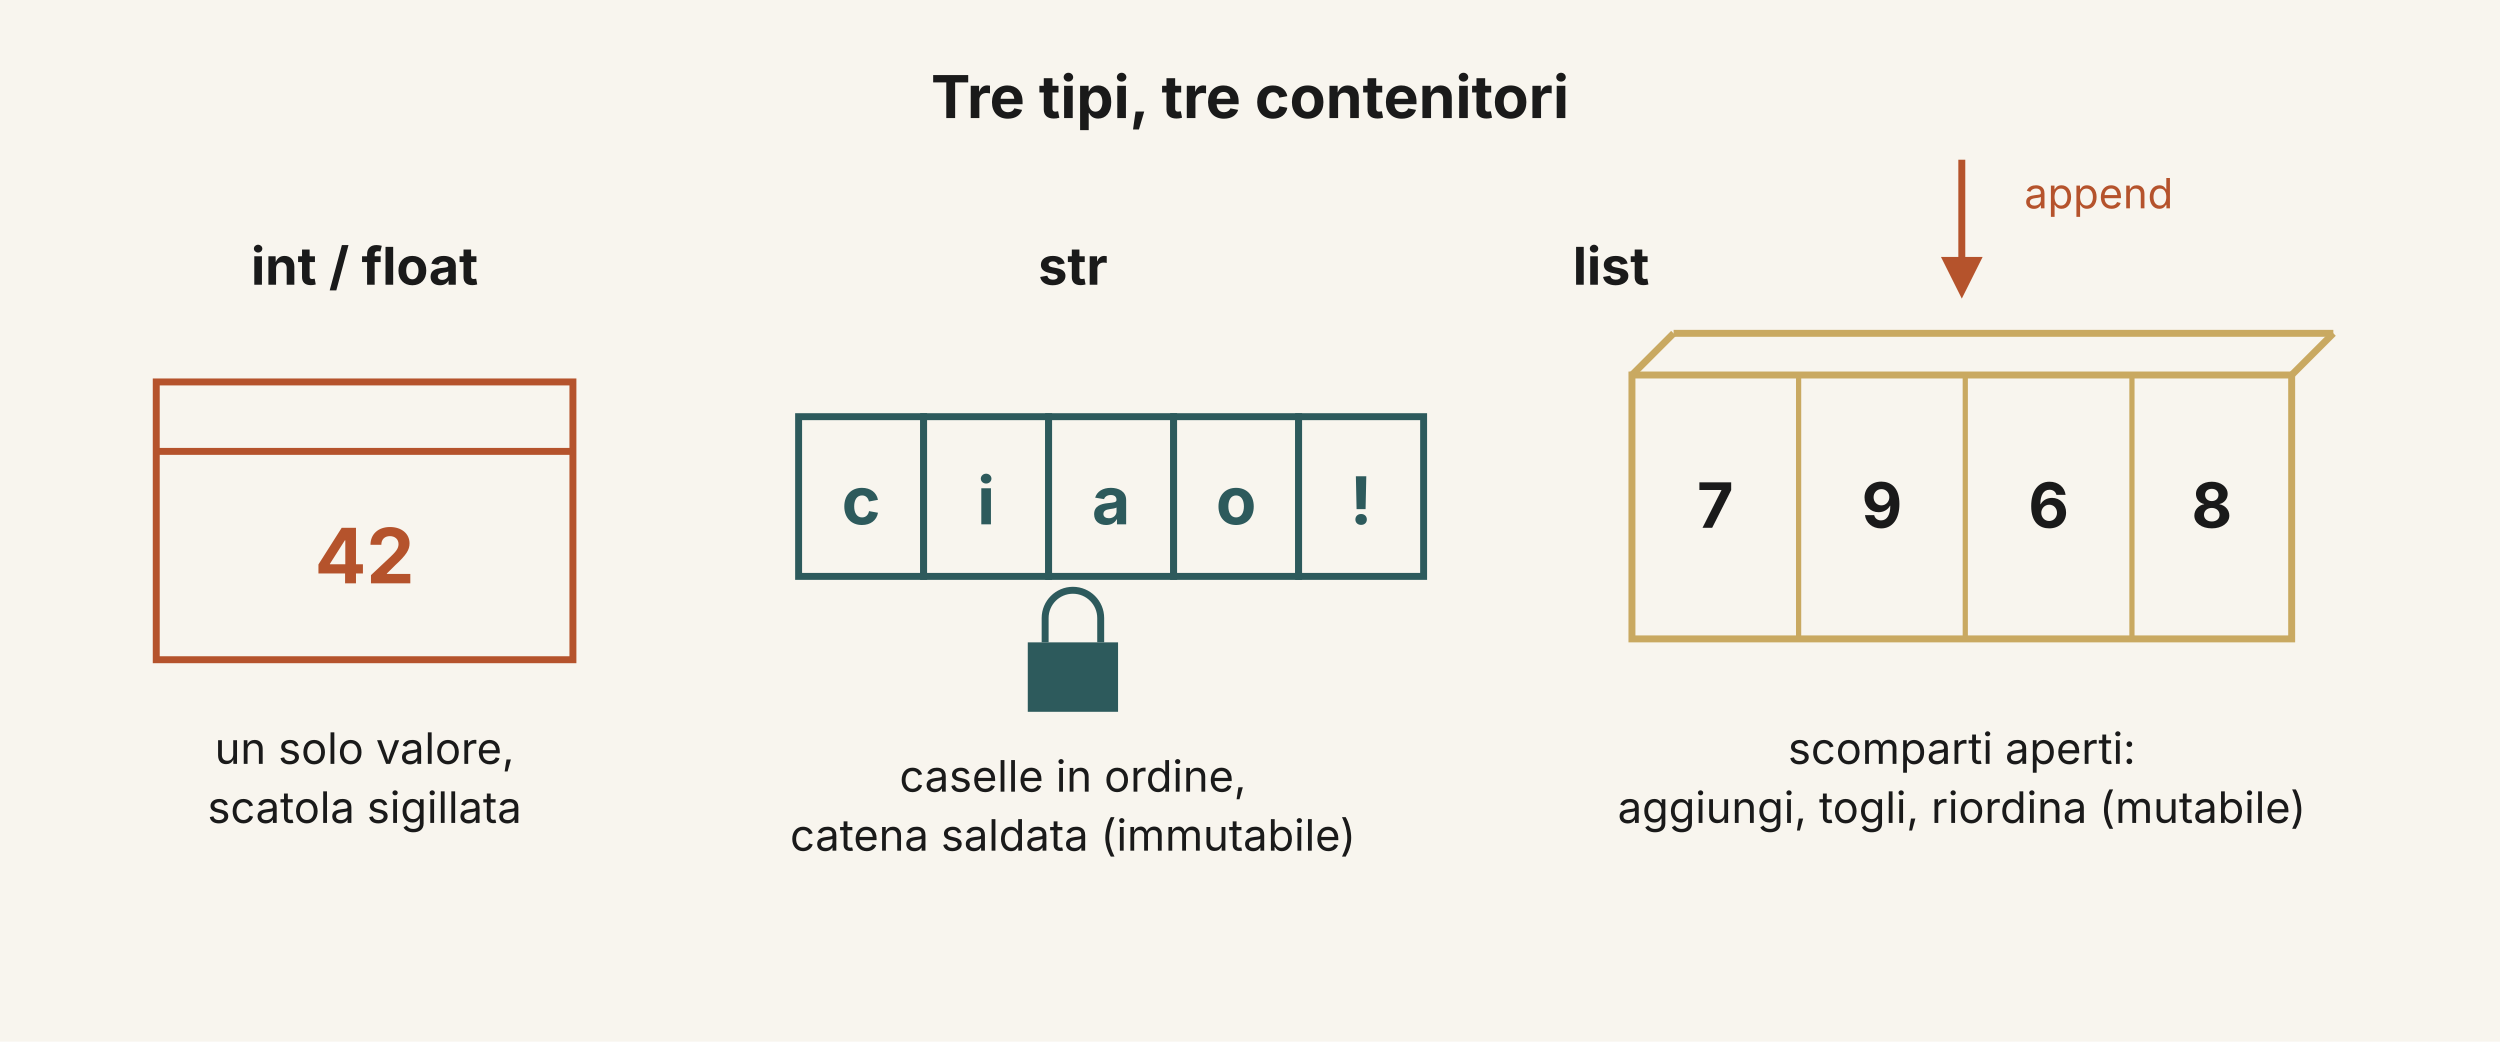
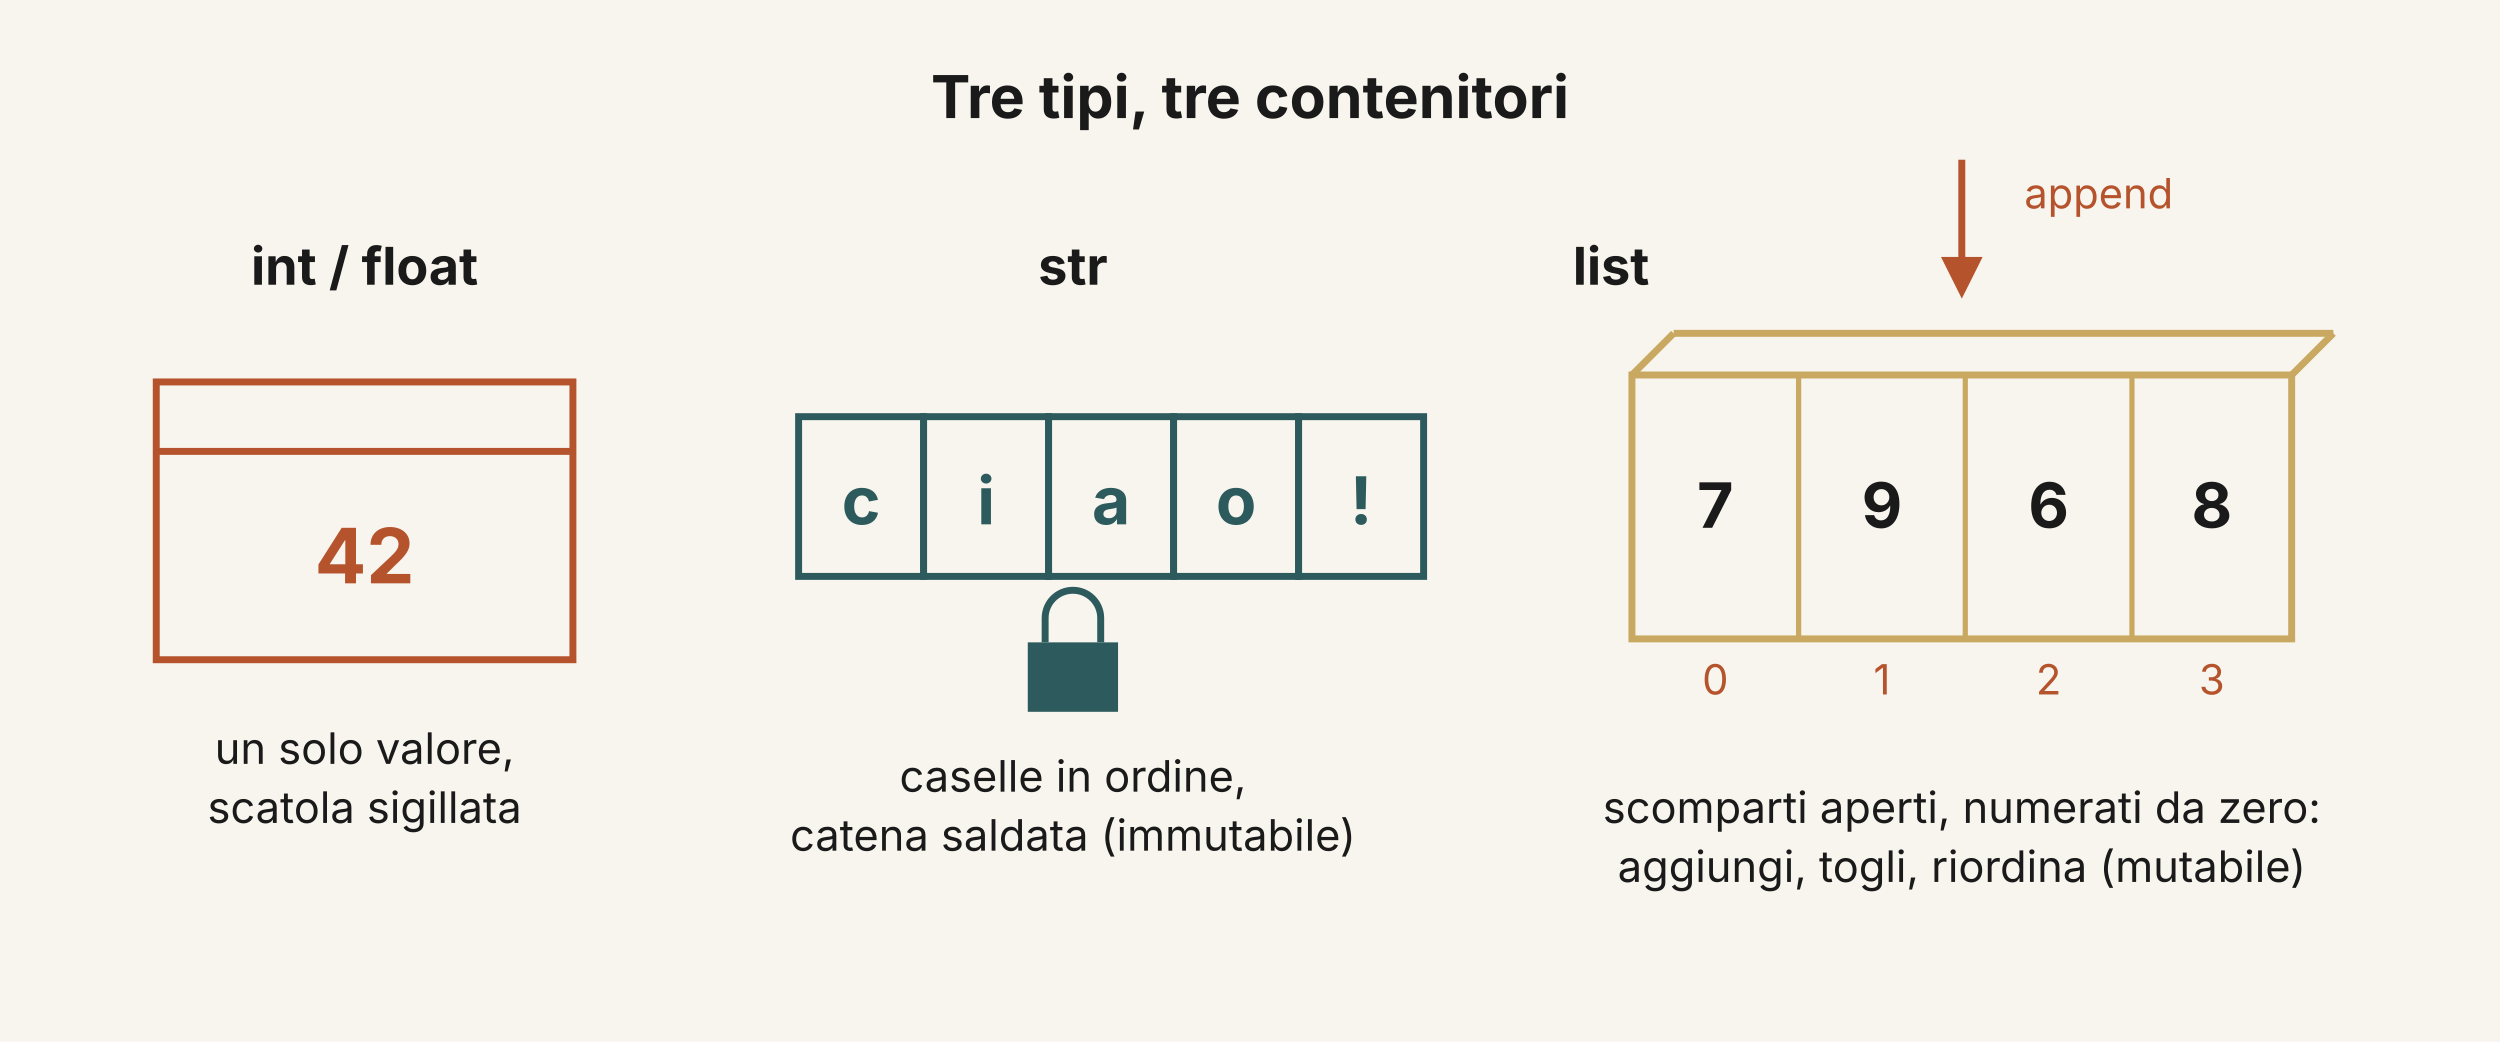
- <svg xmlns="http://www.w3.org/2000/svg" viewBox="0 0 720 300" width="100%" role="img" aria-label="Tre contenitori: il numero come scatolina sigillata con un solo valore, la stringa come catena di caselle saldate con lucchetto, la lista come cassetta aperta con scomparti e frecce di ingresso e uscita">
+ <svg xmlns="http://www.w3.org/2000/svg" viewBox="0 0 720 300" width="100%" role="img" aria-label="Tre contenitori: il numero come scatolina sigillata con un solo valore, la stringa come catena di caselle saldate con lucchetto, la lista come cassetta aperta con scomparti numerati a partire da zero e freccia di append">
  <rect x="0" y="0" width="720" height="300" fill="#F8F5EE" />
  <text x="360" y="34" text-anchor="middle" font-family="Inter, system-ui, sans-serif" font-size="17" font-weight="bold" fill="#1A1A1A">Tre tipi, tre contenitori</text>
  <rect x="45" y="110" width="120" height="80" fill="#F8F5EE" stroke="#B5532C" stroke-width="2" />
  <line x1="45" y1="130" x2="165" y2="130" stroke="#B5532C" stroke-width="2" />
  <text x="105" y="168" text-anchor="middle" font-family="Inter, system-ui, sans-serif" font-size="22" fill="#B5532C" font-weight="bold">42</text>
  <text x="105" y="82" text-anchor="middle" font-family="Inter, system-ui, sans-serif" font-size="15" font-weight="bold" fill="#1A1A1A">int / float</text>
  <text x="105" y="220" text-anchor="middle" font-family="Inter, system-ui, sans-serif" font-size="12.5" fill="#1A1A1A">un solo valore,</text>
  <text x="105" y="237" text-anchor="middle" font-family="Inter, system-ui, sans-serif" font-size="12.5" fill="#1A1A1A">scatola sigillata</text>
  <g stroke="#2D5A5C" stroke-width="2" fill="#F8F5EE">
    <rect x="230" y="120" width="36" height="46" />
    <rect x="266" y="120" width="36" height="46" />
    <rect x="302" y="120" width="36" height="46" />
    <rect x="338" y="120" width="36" height="46" />
    <rect x="374" y="120" width="36" height="46" />
  </g>
  <g font-family="Inter, system-ui, sans-serif" font-size="19" fill="#2D5A5C" font-weight="bold" text-anchor="middle">
    <text x="248" y="151">c</text>
    <text x="284" y="151">i</text>
    <text x="320" y="151">a</text>
    <text x="356" y="151">o</text>
    <text x="392" y="151">!</text>
  </g>
  <rect x="296" y="185" width="26" height="20" fill="#2D5A5C" />
  <path d="M301 185 v-7 a8 8 0 0 1 16 0 v7" fill="none" stroke="#2D5A5C" stroke-width="2" />
  <text x="309" y="82" text-anchor="middle" font-family="Inter, system-ui, sans-serif" font-size="15" font-weight="bold" fill="#1A1A1A">str</text>
  <text x="309" y="228" text-anchor="middle" font-family="Inter, system-ui, sans-serif" font-size="12.5" fill="#1A1A1A">caselle in ordine,</text>
  <text x="309" y="245" text-anchor="middle" font-family="Inter, system-ui, sans-serif" font-size="12.5" fill="#1A1A1A">catena saldata (immutabile)</text>
  <path d="M470 108 h190 v76 h-190 z" fill="#F8F5EE" stroke="#C9A961" stroke-width="2" />
  <line x1="470" y1="108" x2="482" y2="96" stroke="#C9A961" stroke-width="2" />
  <line x1="660" y1="108" x2="672" y2="96" stroke="#C9A961" stroke-width="2" />
  <line x1="482" y1="96" x2="672" y2="96" stroke="#C9A961" stroke-width="2" />
  <g stroke="#C9A961" stroke-width="1.5">
    <line x1="518" y1="108" x2="518" y2="184" />
    <line x1="566" y1="108" x2="566" y2="184" />
    <line x1="614" y1="108" x2="614" y2="184" />
  </g>
  <g font-family="Inter, system-ui, sans-serif" font-size="18" fill="#1A1A1A" font-weight="bold" text-anchor="middle">
    <text x="494" y="152">7</text>
    <text x="542" y="152">9</text>
    <text x="590" y="152">6</text>
    <text x="637" y="152">8</text>
  </g>
+   <g font-family="Inter, system-ui, sans-serif" font-size="12" fill="#B5532C" text-anchor="middle">
+     <text x="494" y="200">0</text>
+     <text x="542" y="200">1</text>
+     <text x="590" y="200">2</text>
+     <text x="637" y="200">3</text>
+   </g>
  <line x1="565" y1="46" x2="565" y2="82" stroke="#B5532C" stroke-width="2" />
  <path d="M559 74 L565 86 L571 74 z" fill="#B5532C" />
  <text x="583" y="60" font-family="Inter, system-ui, sans-serif" font-size="12" fill="#B5532C">append</text>
  <text x="565" y="82" text-anchor="end" font-family="Inter, system-ui, sans-serif" font-size="15" font-weight="bold" fill="#1A1A1A" dx="-90" dy="0">list</text>
-   <text x="565" y="220" text-anchor="middle" font-family="Inter, system-ui, sans-serif" font-size="12.5" fill="#1A1A1A">scomparti aperti:</text>
-   <text x="565" y="237" text-anchor="middle" font-family="Inter, system-ui, sans-serif" font-size="12.5" fill="#1A1A1A">aggiungi, togli, riordina (mutabile)</text>
+   <text x="565" y="237" text-anchor="middle" font-family="Inter, system-ui, sans-serif" font-size="12.5" fill="#1A1A1A">scomparti aperti, numerati da zero:</text>
+   <text x="565" y="254" text-anchor="middle" font-family="Inter, system-ui, sans-serif" font-size="12.5" fill="#1A1A1A">aggiungi, togli, riordina (mutabile)</text>
</svg>
